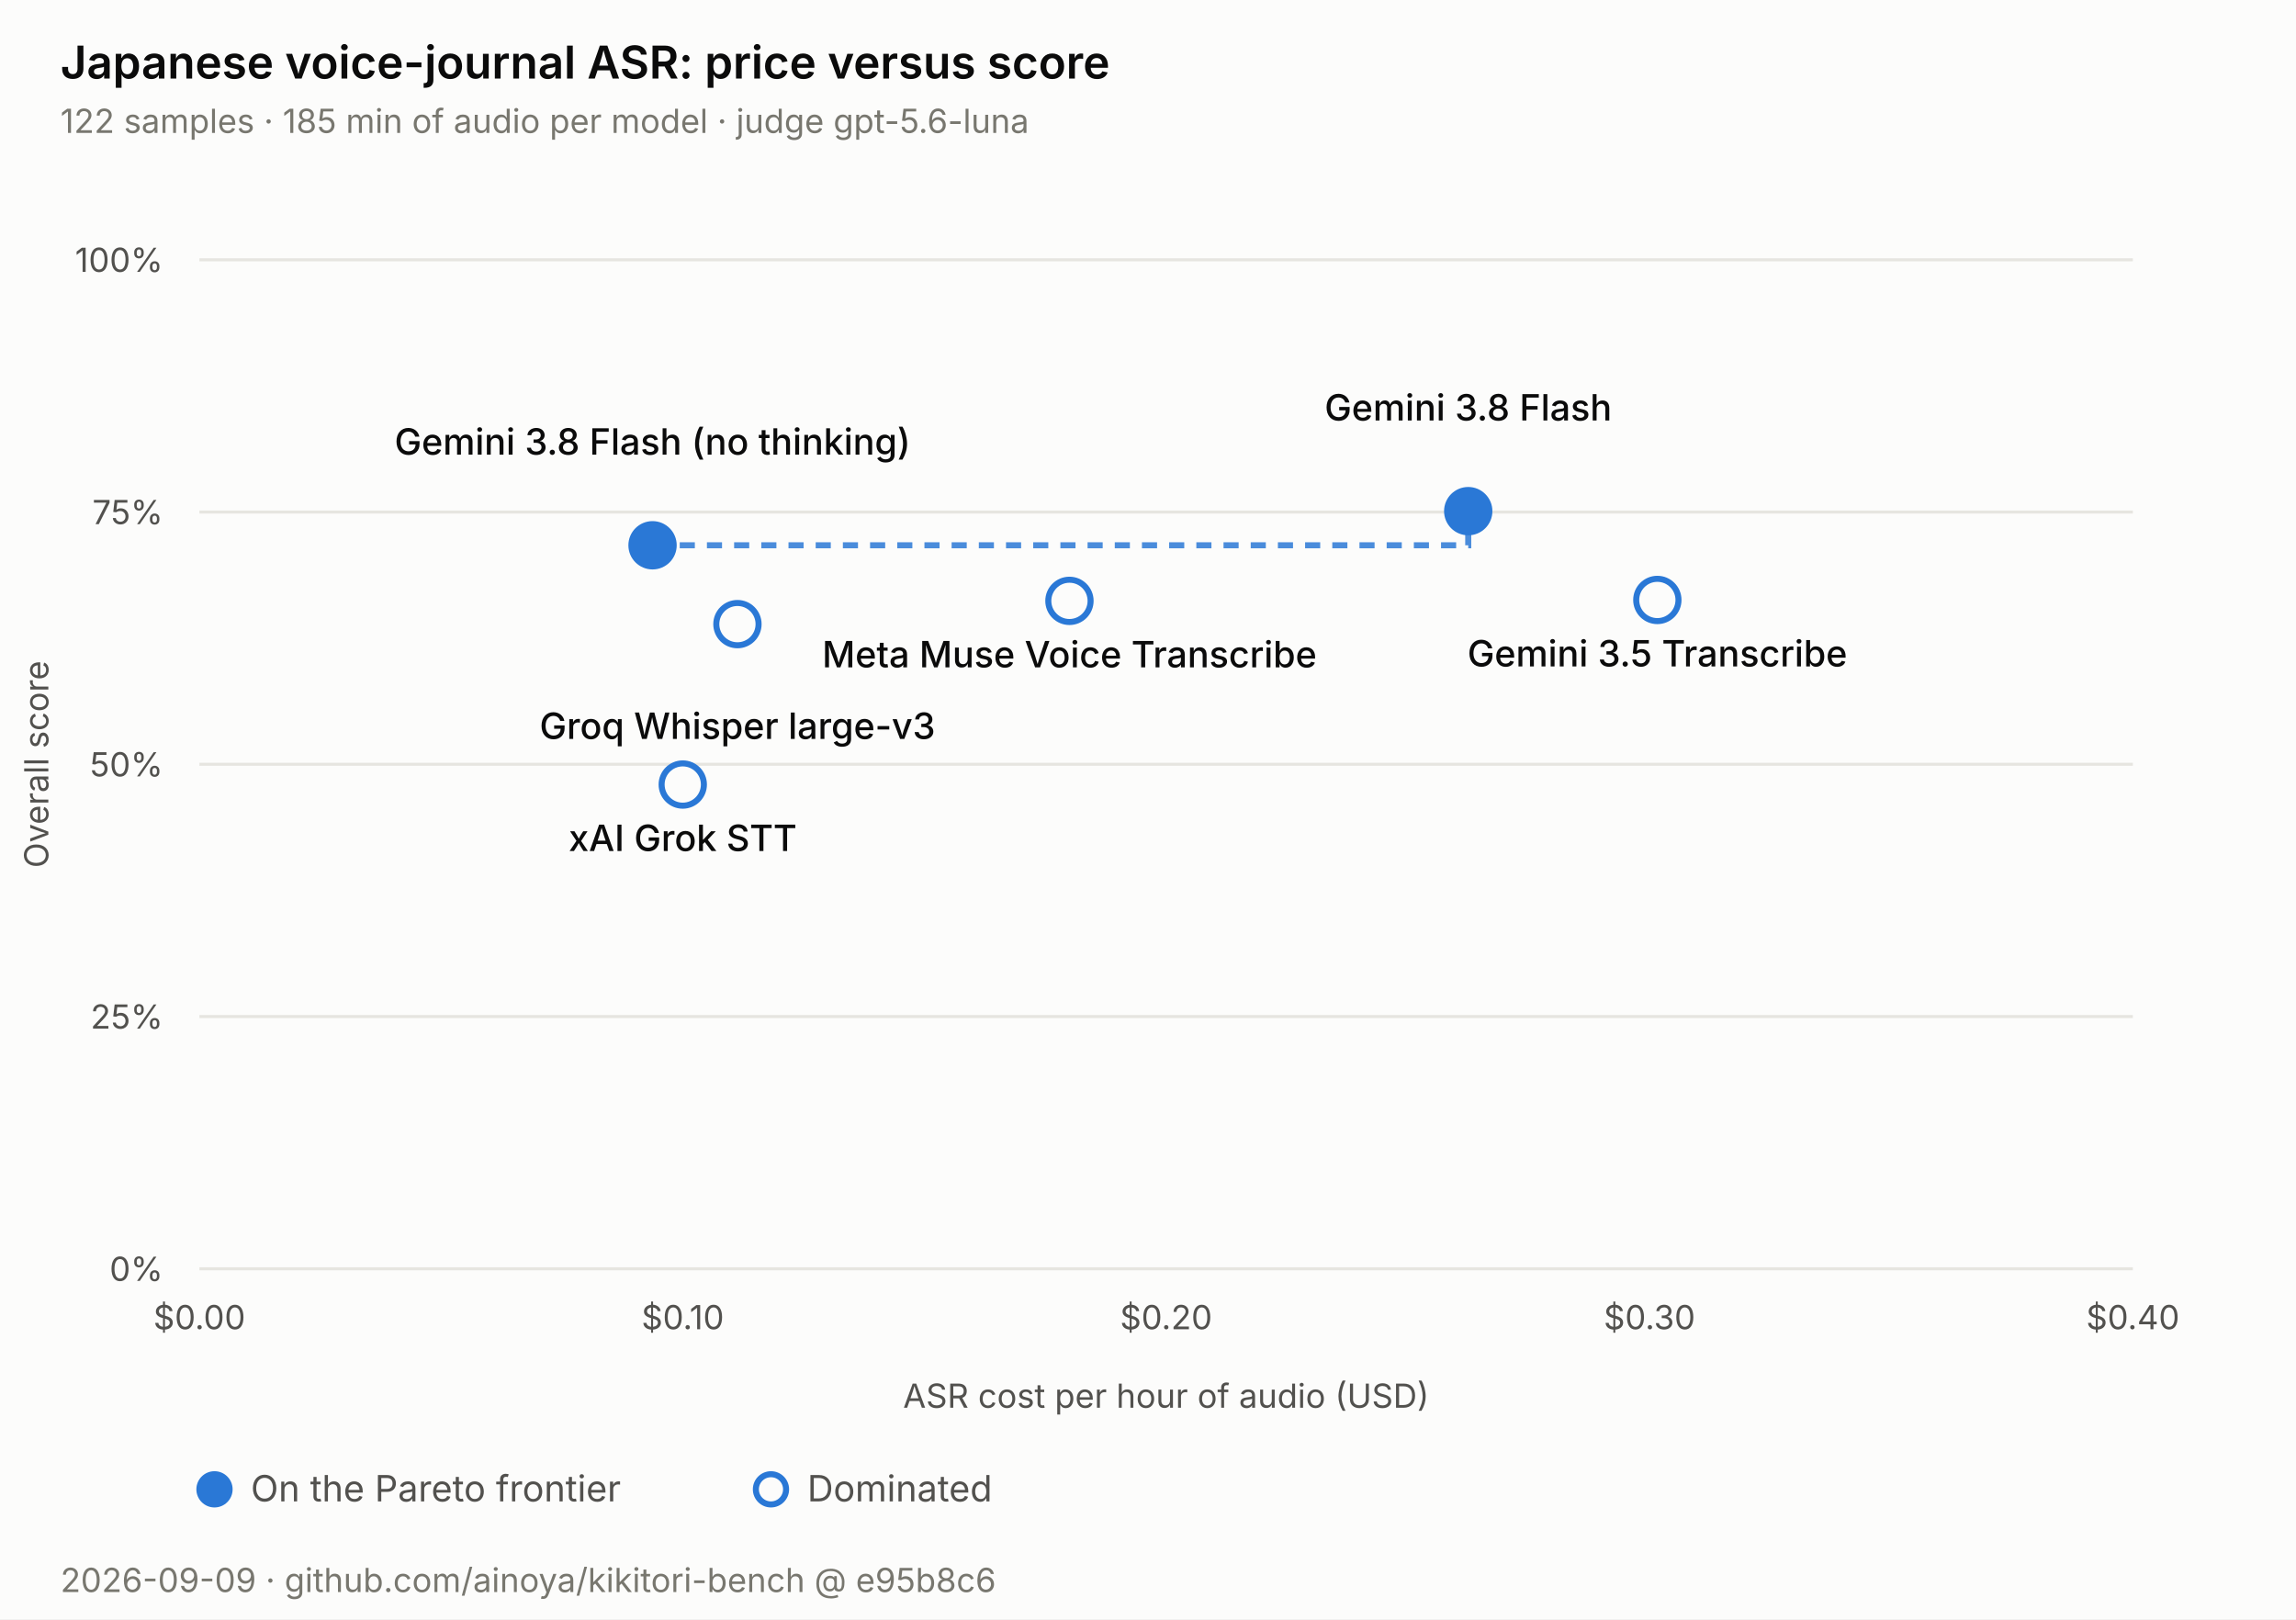
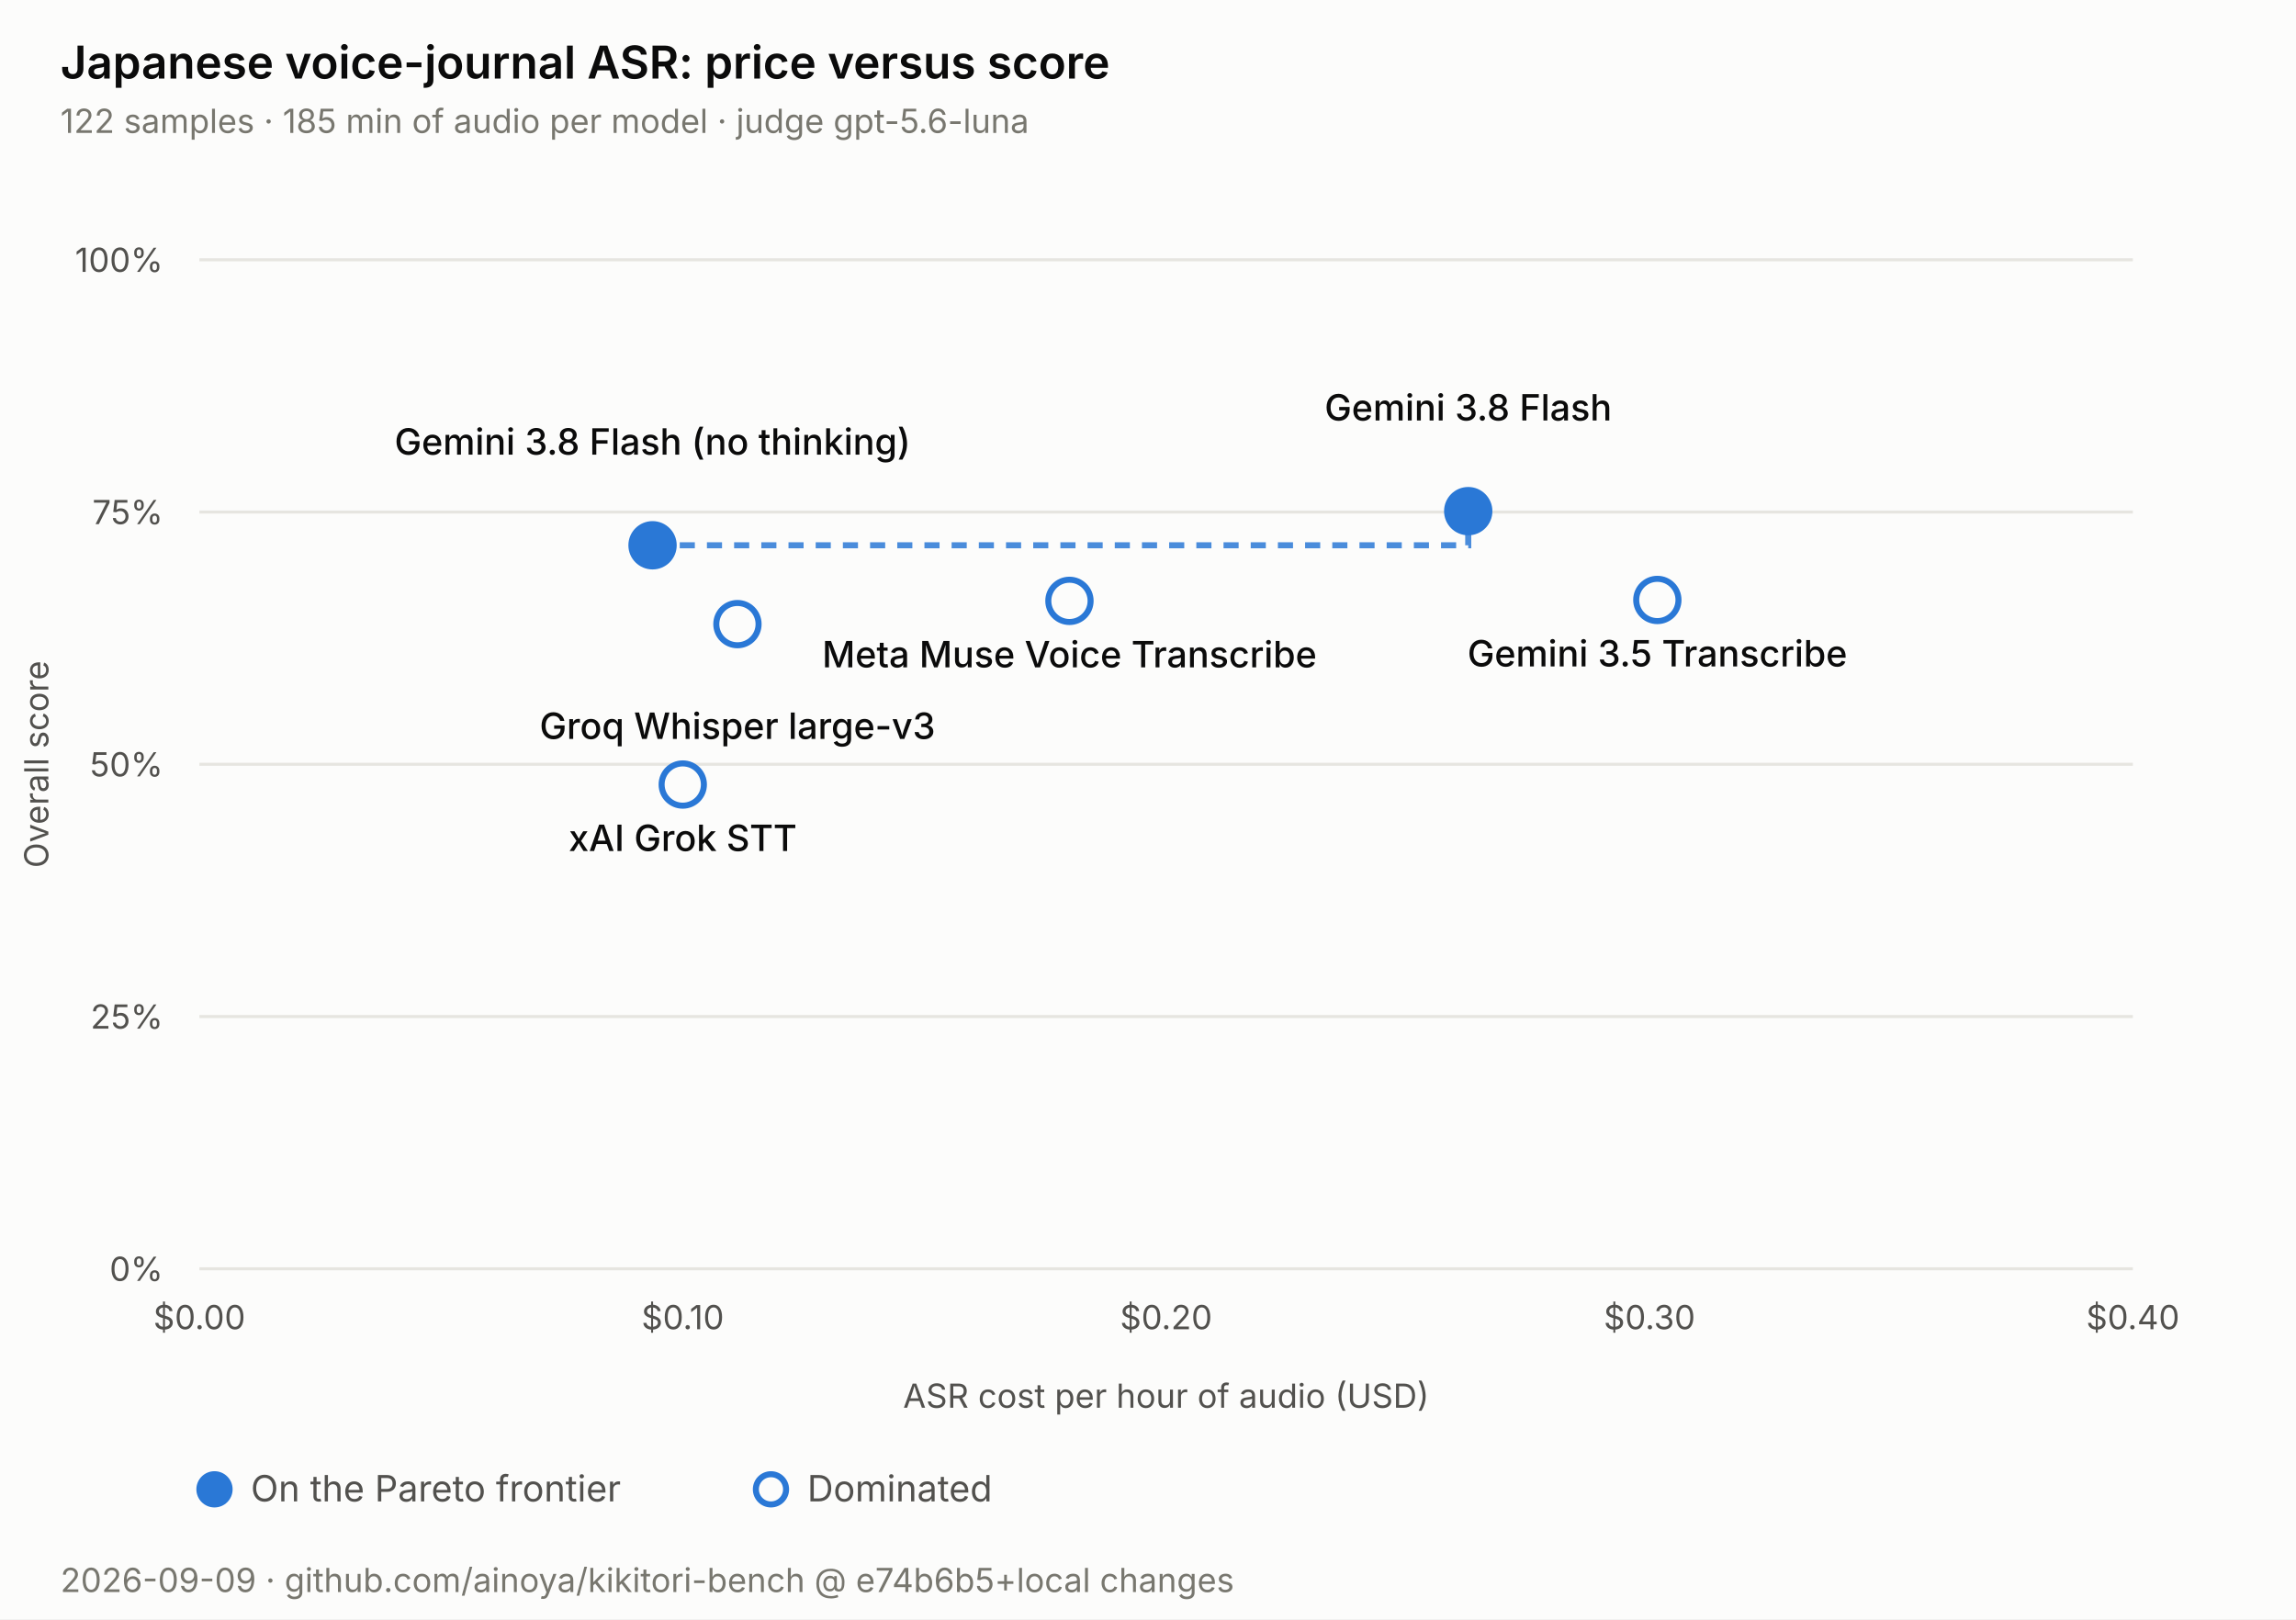
<svg xmlns="http://www.w3.org/2000/svg" viewBox="0 0 760 536" role="img" aria-label="Score against ASR cost per hour of audio (USD)" id="cost-chart">
  <style>
  .surface { fill: #fcfcfb; }
  .grid line { stroke: #e6e5e0; stroke-width: 1; }
  .axis text, .axis-title, .group-label { fill: #52514e; font-family: -apple-system, BlinkMacSystemFont, "Segoe UI", "Hiragino Sans", sans-serif; }
  .axis text { font-size: 11px; }
  .axis-title, .group-label { font-size: 12px; }
  .frontier { fill: none; stroke: #2a78d6; stroke-width: 2; stroke-dasharray: 5 4; opacity: .85; }
  .hit { fill: transparent; }
  .mark .dot { stroke: #2a78d6; stroke-width: 2; }
  .mark.on .dot { fill: #2a78d6; }
  .mark.off .dot { fill: #fcfcfb; }
  .point-label { fill: #0b0b0b; font-size: 12px; font-weight: 500; font-family: -apple-system, BlinkMacSystemFont, "Segoe UI", "Hiragino Sans", sans-serif; }
  .bar rect { fill: #2a78d6; }
  .bar.s2 rect { fill: #eb6834; }
  .bar.s3 rect { fill: #1baf7a; }
  .bar.s4 rect { fill: #eda100; }
  .chart-title { fill: #0b0b0b; font-size: 15px; font-weight: 600; font-family: -apple-system, BlinkMacSystemFont, "Segoe UI", "Hiragino Sans", sans-serif; }
  .chart-subtitle, .chart-footnote { fill: #78776f; font-size: 11px; font-family: -apple-system, BlinkMacSystemFont, "Segoe UI", "Hiragino Sans", sans-serif; }
  .legend-text { fill: #52514e; font-size: 12px; font-family: -apple-system, BlinkMacSystemFont, "Segoe UI", "Hiragino Sans", sans-serif; }
  @media (prefers-color-scheme: dark) {
    .surface { fill: #1a1a19; }
    .grid line { stroke: #333330; }
    .axis text, .axis-title, .group-label, .legend-text { fill: #c3c2b7; }
    .frontier, .mark .dot { stroke: #3987e5; }
    .mark.on .dot { fill: #3987e5; }
    .mark.off .dot { fill: #1a1a19; }
    .point-label, .chart-title { fill: #ffffff; }
    .chart-subtitle, .chart-footnote { fill: #96958c; }
    .bar rect { fill: #3987e5; }
    .bar.s2 rect { fill: #d95926; }
    .bar.s3 rect { fill: #199e70; }
    .bar.s4 rect { fill: #c98500; }
  }
</style>
  <rect class="surface" x="0" y="0" width="100%" height="100%" />
  <text class="chart-title" x="20" y="26">Japanese voice-journal ASR: price versus score</text>
  <text class="chart-subtitle" x="20" y="44">122 samples · 185 min of audio per model · judge gpt-5.6-luna</text>
  <g transform="translate(0 52)">
    <g class="grid">
      <line x1="66" y1="368.0" x2="706" y2="368.0" />
      <line x1="66" y1="284.5" x2="706" y2="284.5" />
      <line x1="66" y1="201.0" x2="706" y2="201.0" />
      <line x1="66" y1="117.5" x2="706" y2="117.5" />
      <line x1="66" y1="34.0" x2="706" y2="34.0" />
    </g>
    <g class="axis">
      <text x="66.0" y="388" text-anchor="middle">$0.00</text>
      <text x="226.0" y="388" text-anchor="middle">$0.10</text>
      <text x="386.0" y="388" text-anchor="middle">$0.20</text>
      <text x="546.0" y="388" text-anchor="middle">$0.30</text>
      <text x="706.0" y="388" text-anchor="middle">$0.40</text>
      <text x="54" y="372.0" text-anchor="end">0%</text>
      <text x="54" y="288.5" text-anchor="end">25%</text>
      <text x="54" y="205.0" text-anchor="end">50%</text>
      <text x="54" y="121.5" text-anchor="end">75%</text>
      <text x="54" y="38.0" text-anchor="end">100%</text>
      <text class="axis-title" x="386.0" y="414" text-anchor="middle">ASR cost per hour of audio (USD)</text>
      <text class="axis-title" transform="translate(16 201.0) rotate(-90)" text-anchor="middle">Overall score</text>
    </g>
    <path class="frontier" d="M216.0,128.5 L486.0,128.5 L486.0,117.2" />
    <g class="mark on" tabindex="0">
      <circle class="hit" cx="486.0" cy="117.2" r="18" />
      <circle class="dot" cx="486.0" cy="117.2" r="7" />
      <text class="point-label" x="486.0" y="87.2" text-anchor="middle">Gemini 3.8 Flash</text>
    </g>
    <g class="mark on" tabindex="0">
      <circle class="hit" cx="216.0" cy="128.5" r="18" />
      <circle class="dot" cx="216.0" cy="128.5" r="7" />
      <text class="point-label" x="216.0" y="98.5" text-anchor="middle">Gemini 3.8 Flash (no thinking)</text>
    </g>
    <g class="mark off" tabindex="0">
      <circle class="hit" cx="548.6" cy="146.6" r="18" />
      <circle class="dot" cx="548.6" cy="146.6" r="7" />
      <text class="point-label" x="548.6" y="168.6" text-anchor="middle">Gemini 3.5 Transcribe</text>
    </g>
    <g class="mark off" tabindex="0">
      <circle class="hit" cx="354.0" cy="146.9" r="18" />
      <circle class="dot" cx="354.0" cy="146.9" r="7" />
      <text class="point-label" x="354.0" y="168.9" text-anchor="middle">Meta Muse Voice Transcribe</text>
    </g>
    <g class="mark off" tabindex="0">
      <circle class="hit" cx="244.1" cy="154.6" r="18" />
      <circle class="dot" cx="244.1" cy="154.6" r="7" />
      <text class="point-label" x="244.1" y="192.6" text-anchor="middle">Groq Whisper large-v3</text>
    </g>
    <g class="mark off" tabindex="0">
      <circle class="hit" cx="226.0" cy="207.7" r="18" />
      <circle class="dot" cx="226.0" cy="207.7" r="7" />
      <text class="point-label" x="226.0" y="229.7" text-anchor="middle">xAI Grok STT</text>
    </g>
    <g class="mark on">
      <circle class="dot" cx="71" cy="441" r="5" />
    </g>
    <text class="legend-text" x="83" y="445">On the Pareto frontier</text>
    <g class="mark off">
      <circle class="dot" cx="255.2" cy="441" r="5" />
    </g>
    <text class="legend-text" x="267.2" y="445">Dominated</text>
  </g>
-   <text class="chart-footnote" x="20" y="527">2026-09-09 · github.com/ainoya/kikitori-bench @ e95b8c6</text>
+   <text class="chart-footnote" x="20" y="527">2026-09-09 · github.com/ainoya/kikitori-bench @ e74b6b5+local changes</text>
</svg>
